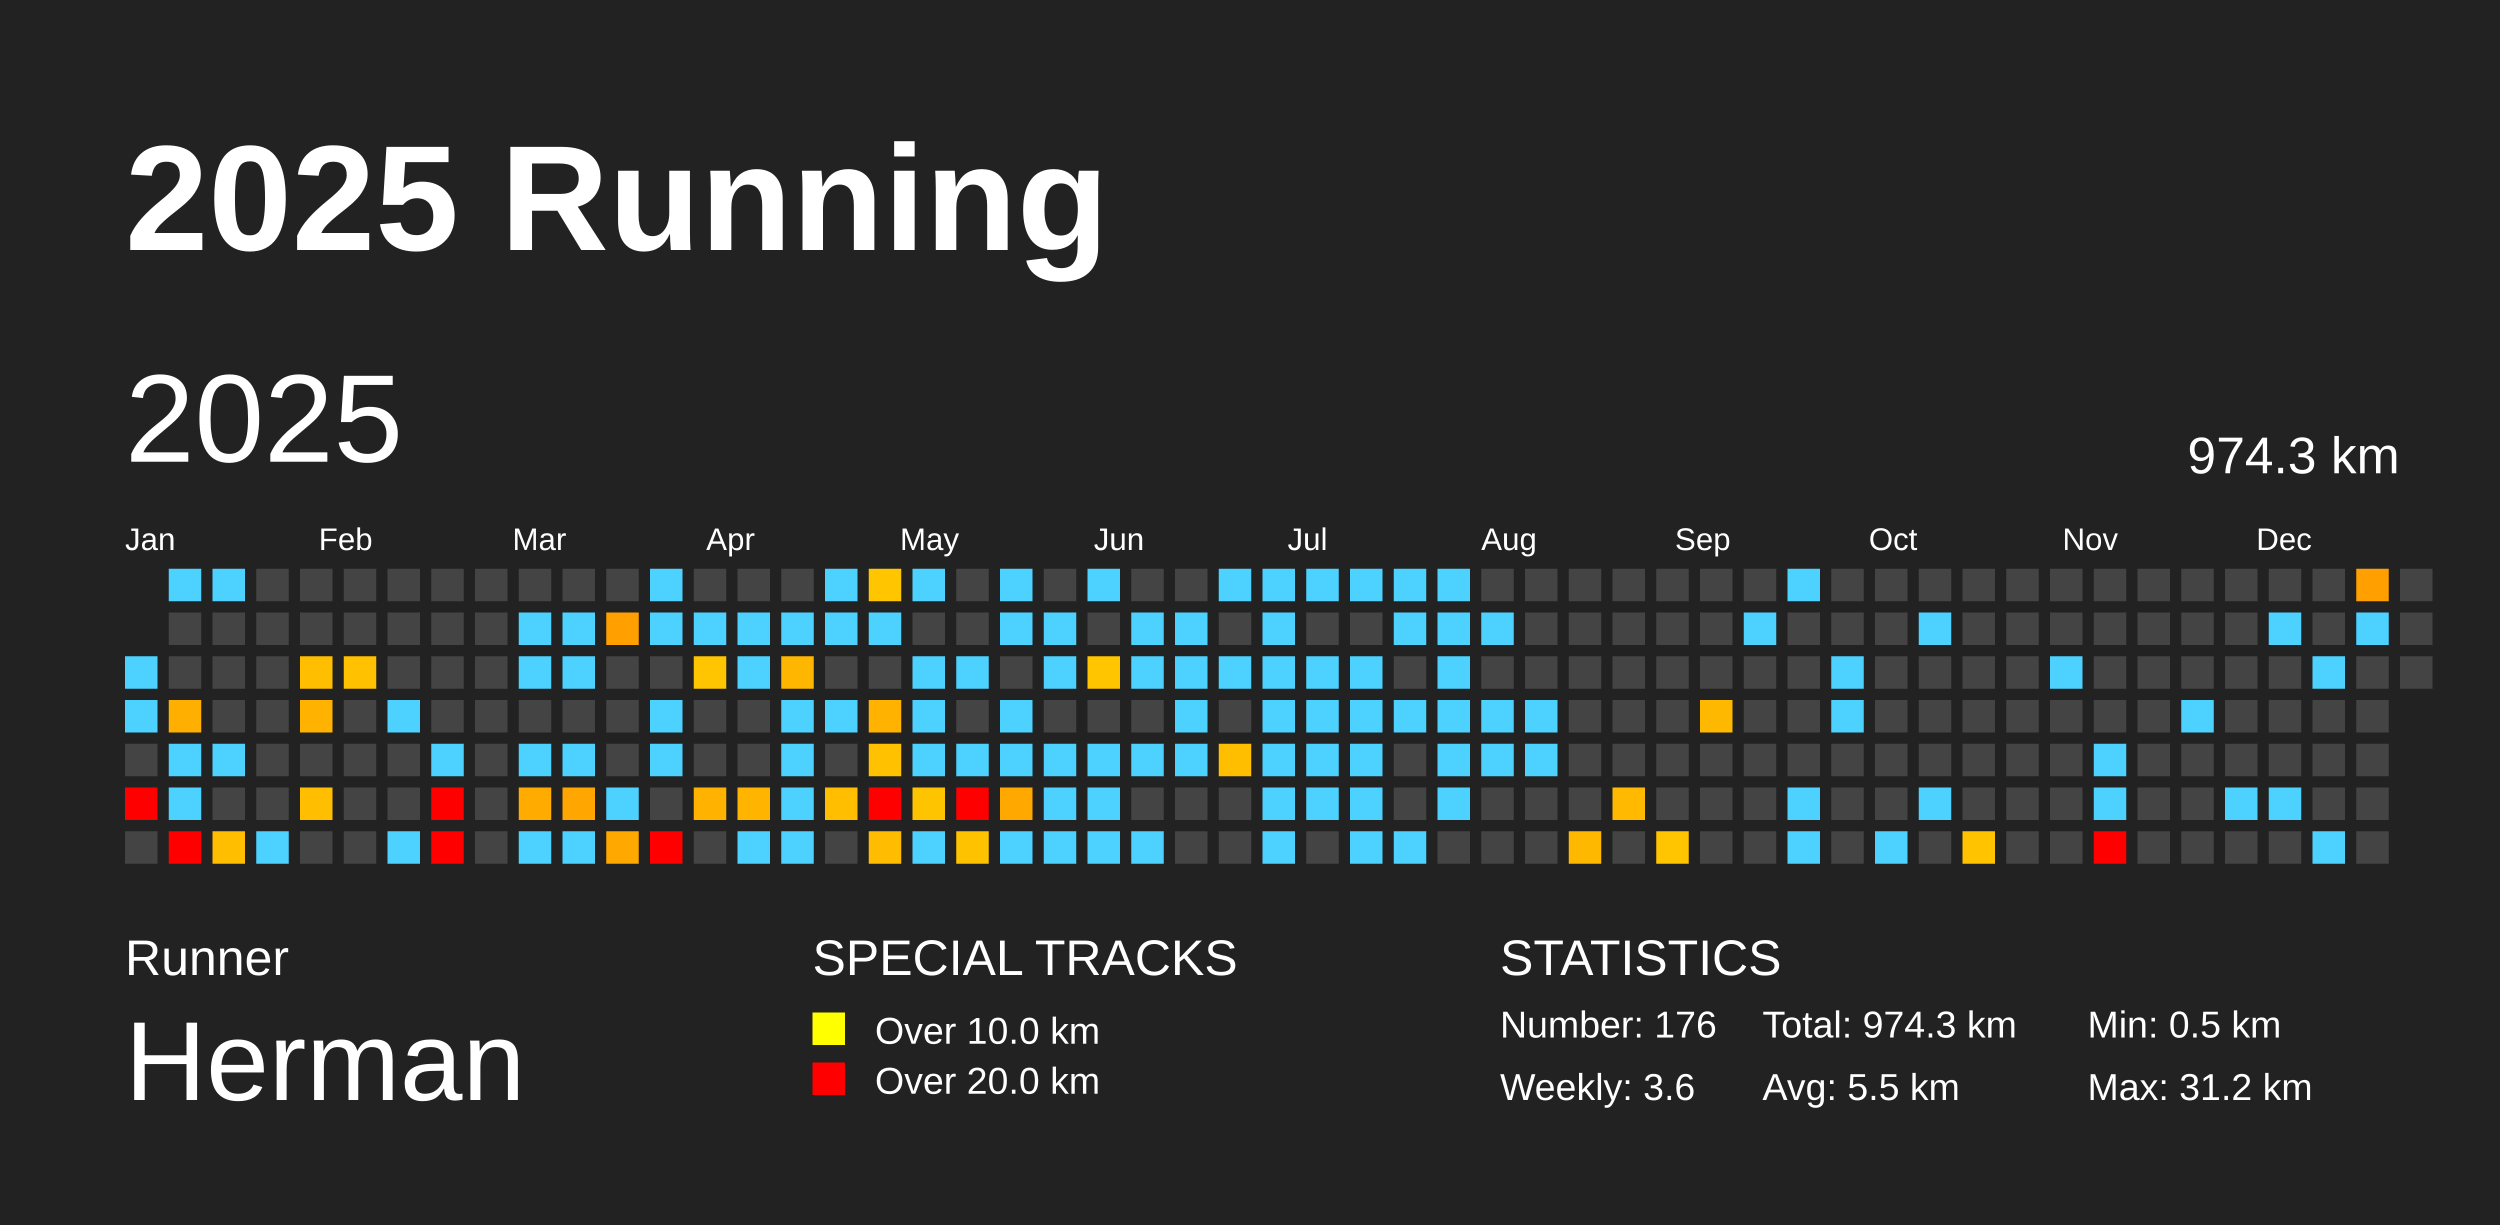
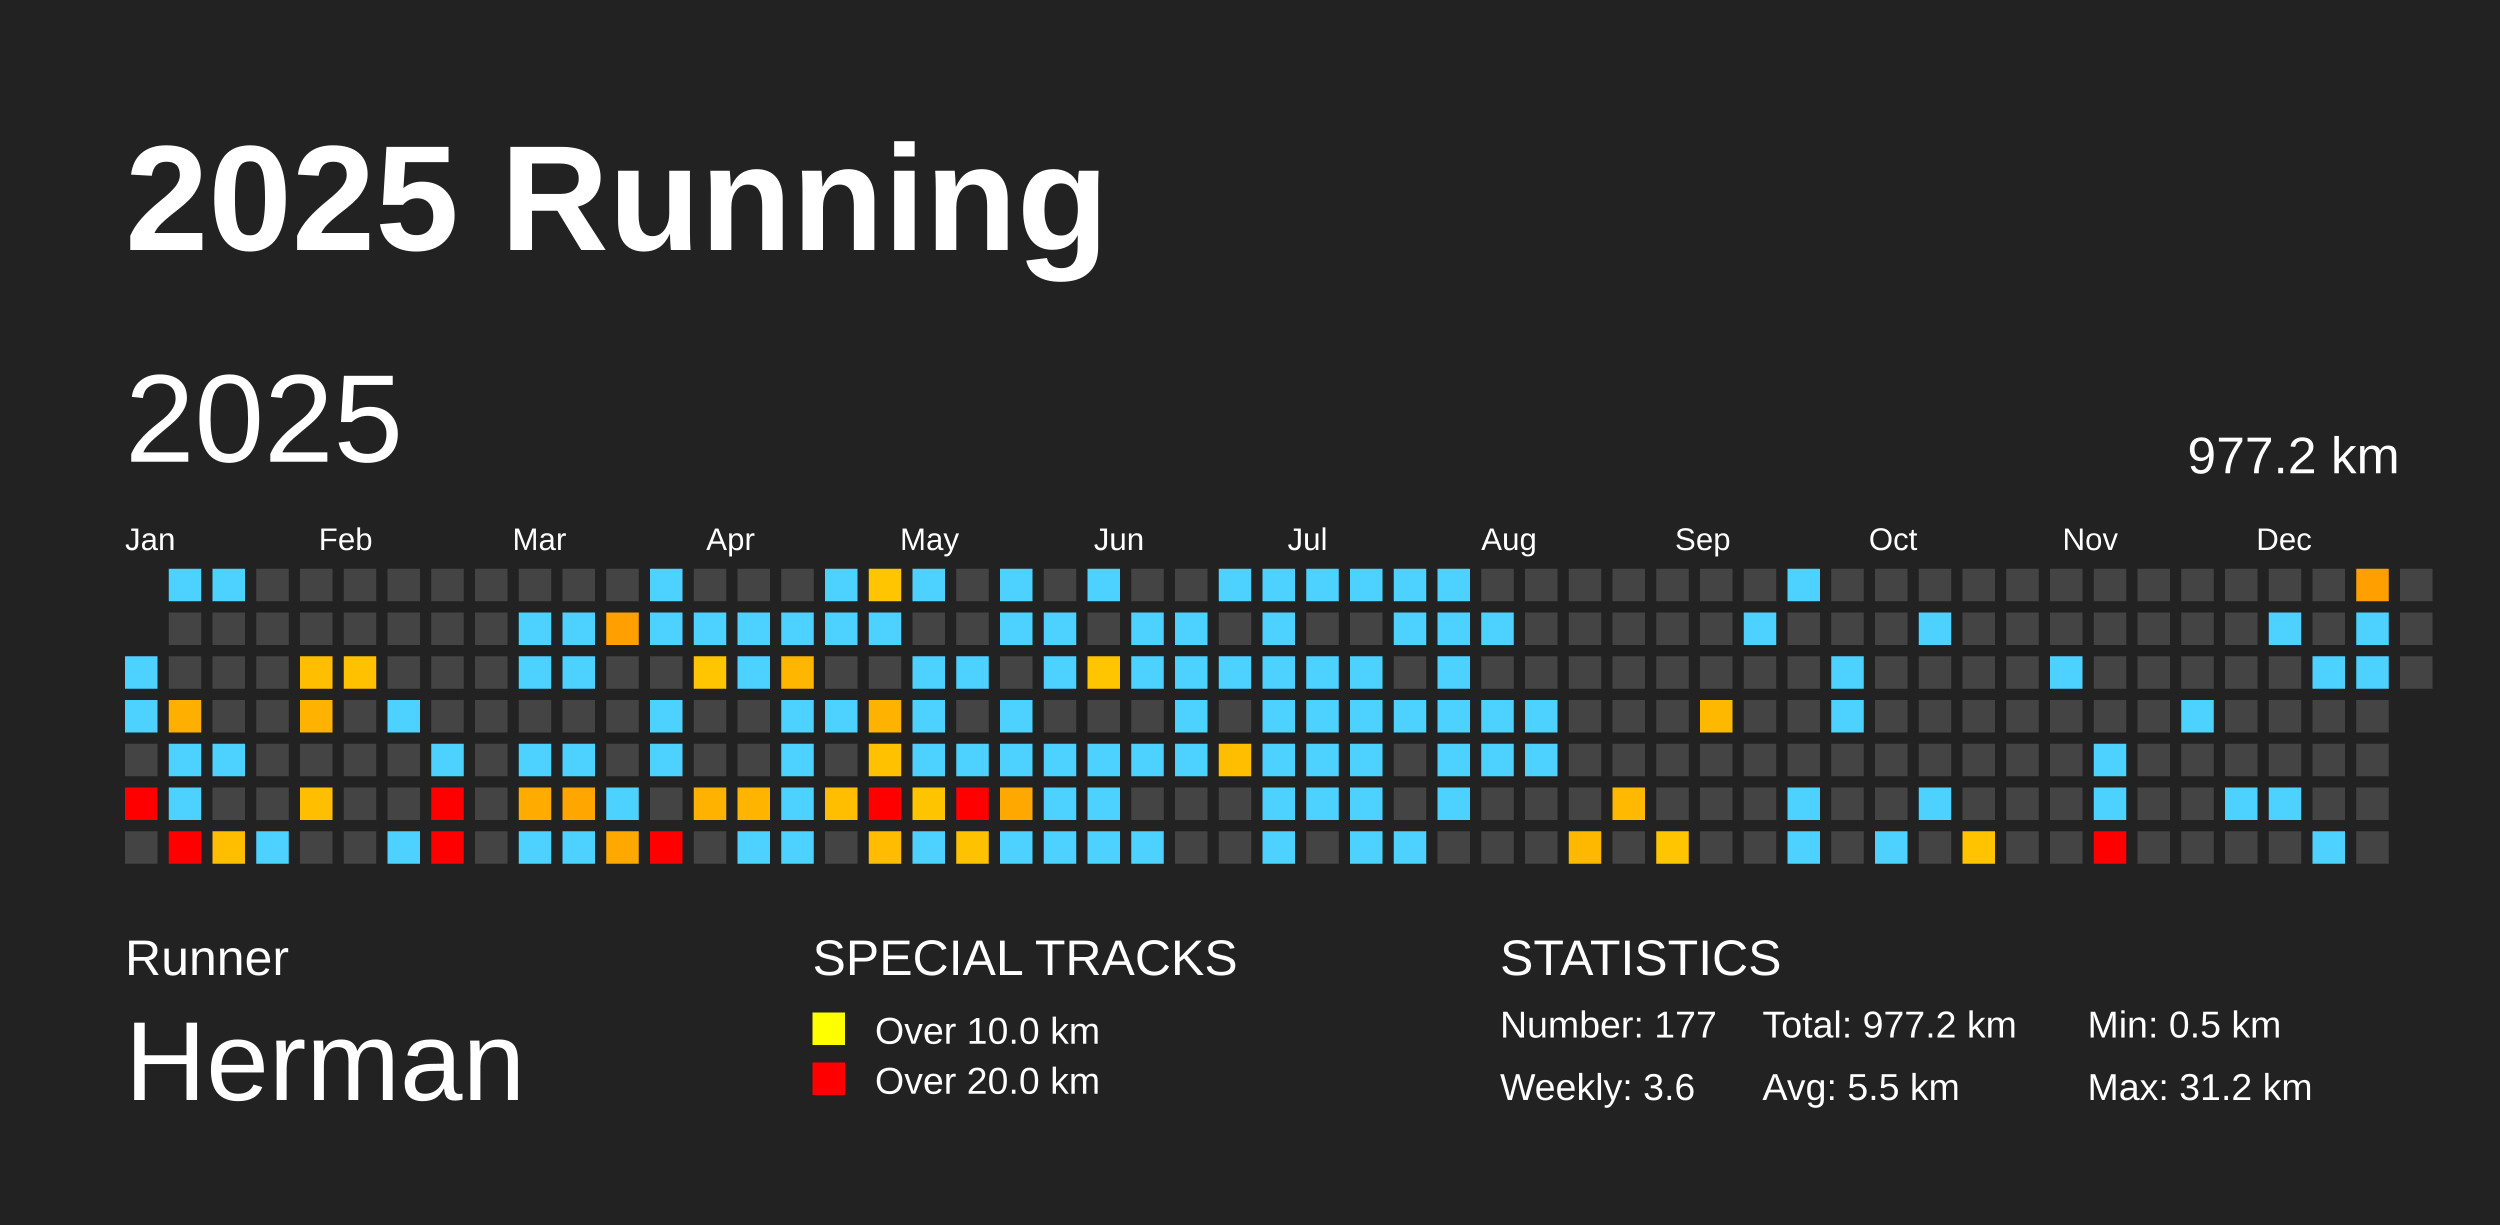
<svg xmlns="http://www.w3.org/2000/svg" baseProfile="full" height="98mm" version="1.1" viewBox="0,0,200,98" width="200mm">
  <defs />
  <rect fill="#222222" height="98" width="200" x="0" y="0" />
  <text fill="#FFFFFF" style="font-size:12px; font-family:Arial; font-weight:bold;" x="10" y="20">2025 Running</text>
  <text fill="#FFFFFF" style="font-size:4px; font-family:Arial" x="10" y="78">Runner</text>
  <text fill="#FFFFFF" style="font-size:9px; font-family:Arial" x="10" y="88">Herman</text>
  <text fill="#FFFFFF" style="font-size:4px; font-family:Arial" x="65" y="78">SPECIAL TRACKS</text>
  <rect fill="yellow" height="2.6" width="2.6" x="65" y="81" />
  <text fill="#FFFFFF" style="font-size:3px; font-family:Arial" x="70" y="83.5">Over 10.0 km</text>
  <rect fill="red" height="2.6" width="2.6" x="65" y="85" />
  <text fill="#FFFFFF" style="font-size:3px; font-family:Arial" x="70" y="87.5">Over 20.0 km</text>
  <text fill="#FFFFFF" style="font-size:4px; font-family:Arial" x="120" y="78">STATISTICS</text>
-   <text fill="#FFFFFF" style="font-size:3px; font-family:Arial" x="120" y="83">Number: 176</text>
+   <text fill="#FFFFFF" style="font-size:3px; font-family:Arial" x="120" y="83">Number: 177</text>
  <text fill="#FFFFFF" style="font-size:3px; font-family:Arial" x="120" y="88">Weekly: 3.6</text>
-   <text fill="#FFFFFF" style="font-size:3px; font-family:Arial" x="141" y="83">Total: 974.3 km</text>
+   <text fill="#FFFFFF" style="font-size:3px; font-family:Arial" x="141" y="83">Total: 977.2 km</text>
  <text fill="#FFFFFF" style="font-size:3px; font-family:Arial" x="141" y="88">Avg: 5.5 km</text>
  <text fill="#FFFFFF" style="font-size:3px; font-family:Arial" x="167" y="83">Min: 0.5 km</text>
  <text fill="#FFFFFF" style="font-size:3px; font-family:Arial" x="167" y="88">Max: 31.2 km</text>
  <text dominant-baseline="hanging" fill="#FFFFFF" style="font-size:10.0px; font-family:Arial;" x="10" y="30">2025</text>
-   <text dominant-baseline="hanging" fill="#FFFFFF" style="font-size:4.125px; font-family:Arial;" x="175" y="35">974.3 km</text>
+   <text dominant-baseline="hanging" fill="#FFFFFF" style="font-size:4.125px; font-family:Arial;" x="175" y="35">977.2 km</text>
  <text fill="#FFFFFF" style="font-size:2.5px; font-family:Arial" x="10.0" y="44">Jan</text>
  <text fill="#FFFFFF" style="font-size:2.5px; font-family:Arial" x="25.5" y="44">Feb</text>
  <text fill="#FFFFFF" style="font-size:2.5px; font-family:Arial" x="41.0" y="44">Mar</text>
  <text fill="#FFFFFF" style="font-size:2.5px; font-family:Arial" x="56.5" y="44">Apr</text>
  <text fill="#FFFFFF" style="font-size:2.5px; font-family:Arial" x="72.0" y="44">May</text>
  <text fill="#FFFFFF" style="font-size:2.5px; font-family:Arial" x="87.5" y="44">Jun</text>
  <text fill="#FFFFFF" style="font-size:2.5px; font-family:Arial" x="103.0" y="44">Jul</text>
  <text fill="#FFFFFF" style="font-size:2.5px; font-family:Arial" x="118.5" y="44">Aug</text>
  <text fill="#FFFFFF" style="font-size:2.5px; font-family:Arial" x="134.0" y="44">Sep</text>
  <text fill="#FFFFFF" style="font-size:2.5px; font-family:Arial" x="149.5" y="44">Oct</text>
  <text fill="#FFFFFF" style="font-size:2.5px; font-family:Arial" x="165.0" y="44">Nov</text>
  <text fill="#FFFFFF" style="font-size:2.5px; font-family:Arial" x="180.5" y="44">Dec</text>
  <rect fill="#4dd2ff" height="2.6" width="2.6" x="10.0" y="52.5" />
  <rect fill="#4dd2ff" height="2.6" width="2.6" x="10.0" y="56.0" />
  <rect fill="#444444" height="2.6" width="2.6" x="10.0" y="59.5" />
  <rect fill="red" height="2.6" width="2.6" x="10.0" y="63.0" />
  <rect fill="#444444" height="2.6" width="2.6" x="10.0" y="66.5" />
  <rect fill="#4dd2ff" height="2.6" width="2.6" x="13.5" y="45.5" />
  <rect fill="#444444" height="2.6" width="2.6" x="13.5" y="49.0" />
  <rect fill="#444444" height="2.6" width="2.6" x="13.5" y="52.5" />
  <rect fill="#ffaf00" height="2.6" width="2.6" x="13.5" y="56.0" />
  <rect fill="#4dd2ff" height="2.6" width="2.6" x="13.5" y="59.5" />
  <rect fill="#4dd2ff" height="2.6" width="2.6" x="13.5" y="63.0" />
  <rect fill="red" height="2.6" width="2.6" x="13.5" y="66.5" />
  <rect fill="#4dd2ff" height="2.6" width="2.6" x="17.0" y="45.5" />
  <rect fill="#444444" height="2.6" width="2.6" x="17.0" y="49.0" />
  <rect fill="#444444" height="2.6" width="2.6" x="17.0" y="52.5" />
  <rect fill="#444444" height="2.6" width="2.6" x="17.0" y="56.0" />
  <rect fill="#4dd2ff" height="2.6" width="2.6" x="17.0" y="59.5" />
  <rect fill="#444444" height="2.6" width="2.6" x="17.0" y="63.0" />
  <rect fill="#ffbe00" height="2.6" width="2.6" x="17.0" y="66.5" />
  <rect fill="#444444" height="2.6" width="2.6" x="20.5" y="45.5" />
  <rect fill="#444444" height="2.6" width="2.6" x="20.5" y="49.0" />
  <rect fill="#444444" height="2.6" width="2.6" x="20.5" y="52.5" />
  <rect fill="#444444" height="2.6" width="2.6" x="20.5" y="56.0" />
  <rect fill="#444444" height="2.6" width="2.6" x="20.5" y="59.5" />
  <rect fill="#444444" height="2.6" width="2.6" x="20.5" y="63.0" />
  <rect fill="#4dd2ff" height="2.6" width="2.6" x="20.5" y="66.5" />
  <rect fill="#444444" height="2.6" width="2.6" x="24.0" y="45.5" />
  <rect fill="#444444" height="2.6" width="2.6" x="24.0" y="49.0" />
  <rect fill="#ffbf00" height="2.6" width="2.6" x="24.0" y="52.5" />
  <rect fill="#ffb300" height="2.6" width="2.6" x="24.0" y="56.0" />
  <rect fill="#444444" height="2.6" width="2.6" x="24.0" y="59.5" />
  <rect fill="#ffbf00" height="2.6" width="2.6" x="24.0" y="63.0" />
  <rect fill="#444444" height="2.6" width="2.6" x="24.0" y="66.5" />
  <rect fill="#444444" height="2.6" width="2.6" x="27.5" y="45.5" />
  <rect fill="#444444" height="2.6" width="2.6" x="27.5" y="49.0" />
  <rect fill="#ffc100" height="2.6" width="2.6" x="27.5" y="52.5" />
  <rect fill="#444444" height="2.6" width="2.6" x="27.5" y="56.0" />
  <rect fill="#444444" height="2.6" width="2.6" x="27.5" y="59.5" />
  <rect fill="#444444" height="2.6" width="2.6" x="27.5" y="63.0" />
  <rect fill="#444444" height="2.6" width="2.6" x="27.5" y="66.5" />
  <rect fill="#444444" height="2.6" width="2.6" x="31.0" y="45.5" />
  <rect fill="#444444" height="2.6" width="2.6" x="31.0" y="49.0" />
  <rect fill="#444444" height="2.6" width="2.6" x="31.0" y="52.5" />
  <rect fill="#4dd2ff" height="2.6" width="2.6" x="31.0" y="56.0" />
  <rect fill="#444444" height="2.6" width="2.6" x="31.0" y="59.5" />
  <rect fill="#444444" height="2.6" width="2.6" x="31.0" y="63.0" />
  <rect fill="#4dd2ff" height="2.6" width="2.6" x="31.0" y="66.5" />
  <rect fill="#444444" height="2.6" width="2.6" x="34.5" y="45.5" />
  <rect fill="#444444" height="2.6" width="2.6" x="34.5" y="49.0" />
  <rect fill="#444444" height="2.6" width="2.6" x="34.5" y="52.5" />
  <rect fill="#444444" height="2.6" width="2.6" x="34.5" y="56.0" />
  <rect fill="#4dd2ff" height="2.6" width="2.6" x="34.5" y="59.5" />
  <rect fill="red" height="2.6" width="2.6" x="34.5" y="63.0" />
  <rect fill="red" height="2.6" width="2.6" x="34.5" y="66.5" />
  <rect fill="#444444" height="2.6" width="2.6" x="38.0" y="45.5" />
  <rect fill="#444444" height="2.6" width="2.6" x="38.0" y="49.0" />
  <rect fill="#444444" height="2.6" width="2.6" x="38.0" y="52.5" />
  <rect fill="#444444" height="2.6" width="2.6" x="38.0" y="56.0" />
  <rect fill="#444444" height="2.6" width="2.6" x="38.0" y="59.5" />
  <rect fill="#444444" height="2.6" width="2.6" x="38.0" y="63.0" />
  <rect fill="#444444" height="2.6" width="2.6" x="38.0" y="66.5" />
  <rect fill="#444444" height="2.6" width="2.6" x="41.5" y="45.5" />
  <rect fill="#4dd2ff" height="2.6" width="2.6" x="41.5" y="49.0" />
  <rect fill="#4dd2ff" height="2.6" width="2.6" x="41.5" y="52.5" />
  <rect fill="#444444" height="2.6" width="2.6" x="41.5" y="56.0" />
  <rect fill="#4dd2ff" height="2.6" width="2.6" x="41.5" y="59.5" />
  <rect fill="#ffab00" height="2.6" width="2.6" x="41.5" y="63.0" />
  <rect fill="#4dd2ff" height="2.6" width="2.6" x="41.5" y="66.5" />
  <rect fill="#444444" height="2.6" width="2.6" x="45.0" y="45.5" />
  <rect fill="#4dd2ff" height="2.6" width="2.6" x="45.0" y="49.0" />
  <rect fill="#4dd2ff" height="2.6" width="2.6" x="45.0" y="52.5" />
  <rect fill="#444444" height="2.6" width="2.6" x="45.0" y="56.0" />
  <rect fill="#4dd2ff" height="2.6" width="2.6" x="45.0" y="59.5" />
  <rect fill="#ffa600" height="2.6" width="2.6" x="45.0" y="63.0" />
  <rect fill="#4dd2ff" height="2.6" width="2.6" x="45.0" y="66.5" />
  <rect fill="#444444" height="2.6" width="2.6" x="48.5" y="45.5" />
  <rect fill="#ff9f00" height="2.6" width="2.6" x="48.5" y="49.0" />
  <rect fill="#444444" height="2.6" width="2.6" x="48.5" y="52.5" />
  <rect fill="#444444" height="2.6" width="2.6" x="48.5" y="56.0" />
  <rect fill="#444444" height="2.6" width="2.6" x="48.5" y="59.5" />
  <rect fill="#4dd2ff" height="2.6" width="2.6" x="48.5" y="63.0" />
  <rect fill="#ffa800" height="2.6" width="2.6" x="48.5" y="66.5" />
  <rect fill="#4dd2ff" height="2.6" width="2.6" x="52.0" y="45.5" />
  <rect fill="#4dd2ff" height="2.6" width="2.6" x="52.0" y="49.0" />
  <rect fill="#444444" height="2.6" width="2.6" x="52.0" y="52.5" />
  <rect fill="#4dd2ff" height="2.6" width="2.6" x="52.0" y="56.0" />
  <rect fill="#4dd2ff" height="2.6" width="2.6" x="52.0" y="59.5" />
  <rect fill="#444444" height="2.6" width="2.6" x="52.0" y="63.0" />
  <rect fill="red" height="2.6" width="2.6" x="52.0" y="66.5" />
  <rect fill="#444444" height="2.6" width="2.6" x="55.5" y="45.5" />
  <rect fill="#4dd2ff" height="2.6" width="2.6" x="55.5" y="49.0" />
  <rect fill="#ffc500" height="2.6" width="2.6" x="55.5" y="52.5" />
  <rect fill="#444444" height="2.6" width="2.6" x="55.5" y="56.0" />
  <rect fill="#444444" height="2.6" width="2.6" x="55.5" y="59.5" />
  <rect fill="#ffb300" height="2.6" width="2.6" x="55.5" y="63.0" />
  <rect fill="#444444" height="2.6" width="2.6" x="55.5" y="66.5" />
  <rect fill="#444444" height="2.6" width="2.6" x="59.0" y="45.5" />
  <rect fill="#4dd2ff" height="2.6" width="2.6" x="59.0" y="49.0" />
  <rect fill="#4dd2ff" height="2.6" width="2.6" x="59.0" y="52.5" />
  <rect fill="#444444" height="2.6" width="2.6" x="59.0" y="56.0" />
  <rect fill="#444444" height="2.6" width="2.6" x="59.0" y="59.5" />
  <rect fill="#ffb400" height="2.6" width="2.6" x="59.0" y="63.0" />
  <rect fill="#4dd2ff" height="2.6" width="2.6" x="59.0" y="66.5" />
  <rect fill="#444444" height="2.6" width="2.6" x="62.5" y="45.5" />
  <rect fill="#4dd2ff" height="2.6" width="2.6" x="62.5" y="49.0" />
  <rect fill="#ffb600" height="2.6" width="2.6" x="62.5" y="52.5" />
  <rect fill="#4dd2ff" height="2.6" width="2.6" x="62.5" y="56.0" />
  <rect fill="#4dd2ff" height="2.6" width="2.6" x="62.5" y="59.5" />
  <rect fill="#4dd2ff" height="2.6" width="2.6" x="62.5" y="63.0" />
  <rect fill="#4dd2ff" height="2.6" width="2.6" x="62.5" y="66.5" />
  <rect fill="#4dd2ff" height="2.6" width="2.6" x="66.0" y="45.5" />
  <rect fill="#4dd2ff" height="2.6" width="2.6" x="66.0" y="49.0" />
  <rect fill="#444444" height="2.6" width="2.6" x="66.0" y="52.5" />
  <rect fill="#4dd2ff" height="2.6" width="2.6" x="66.0" y="56.0" />
  <rect fill="#444444" height="2.6" width="2.6" x="66.0" y="59.5" />
  <rect fill="#ffbf00" height="2.6" width="2.6" x="66.0" y="63.0" />
  <rect fill="#444444" height="2.6" width="2.6" x="66.0" y="66.5" />
  <rect fill="#ffc600" height="2.6" width="2.6" x="69.5" y="45.5" />
  <rect fill="#4dd2ff" height="2.6" width="2.6" x="69.5" y="49.0" />
  <rect fill="#444444" height="2.6" width="2.6" x="69.5" y="52.5" />
  <rect fill="#ffb200" height="2.6" width="2.6" x="69.5" y="56.0" />
  <rect fill="#ffc100" height="2.6" width="2.6" x="69.5" y="59.5" />
  <rect fill="red" height="2.6" width="2.6" x="69.5" y="63.0" />
  <rect fill="#ffbc00" height="2.6" width="2.6" x="69.5" y="66.5" />
  <rect fill="#4dd2ff" height="2.6" width="2.6" x="73.0" y="45.5" />
  <rect fill="#444444" height="2.6" width="2.6" x="73.0" y="49.0" />
  <rect fill="#4dd2ff" height="2.6" width="2.6" x="73.0" y="52.5" />
  <rect fill="#4dd2ff" height="2.6" width="2.6" x="73.0" y="56.0" />
  <rect fill="#4dd2ff" height="2.6" width="2.6" x="73.0" y="59.5" />
  <rect fill="#ffc400" height="2.6" width="2.6" x="73.0" y="63.0" />
  <rect fill="#4dd2ff" height="2.6" width="2.6" x="73.0" y="66.5" />
  <rect fill="#444444" height="2.6" width="2.6" x="76.5" y="45.5" />
  <rect fill="#444444" height="2.6" width="2.6" x="76.5" y="49.0" />
  <rect fill="#4dd2ff" height="2.6" width="2.6" x="76.5" y="52.5" />
  <rect fill="#444444" height="2.6" width="2.6" x="76.5" y="56.0" />
  <rect fill="#4dd2ff" height="2.6" width="2.6" x="76.5" y="59.5" />
  <rect fill="red" height="2.6" width="2.6" x="76.5" y="63.0" />
  <rect fill="#ffc200" height="2.6" width="2.6" x="76.5" y="66.5" />
  <rect fill="#4dd2ff" height="2.6" width="2.6" x="80.0" y="45.5" />
  <rect fill="#4dd2ff" height="2.6" width="2.6" x="80.0" y="49.0" />
  <rect fill="#444444" height="2.6" width="2.6" x="80.0" y="52.5" />
  <rect fill="#4dd2ff" height="2.6" width="2.6" x="80.0" y="56.0" />
  <rect fill="#4dd2ff" height="2.6" width="2.6" x="80.0" y="59.5" />
  <rect fill="#ffa800" height="2.6" width="2.6" x="80.0" y="63.0" />
  <rect fill="#4dd2ff" height="2.6" width="2.6" x="80.0" y="66.5" />
  <rect fill="#444444" height="2.6" width="2.6" x="83.5" y="45.5" />
  <rect fill="#4dd2ff" height="2.6" width="2.6" x="83.5" y="49.0" />
  <rect fill="#4dd2ff" height="2.6" width="2.6" x="83.5" y="52.5" />
  <rect fill="#444444" height="2.6" width="2.6" x="83.5" y="56.0" />
  <rect fill="#4dd2ff" height="2.6" width="2.6" x="83.5" y="59.5" />
  <rect fill="#4dd2ff" height="2.6" width="2.6" x="83.5" y="63.0" />
  <rect fill="#4dd2ff" height="2.6" width="2.6" x="83.5" y="66.5" />
  <rect fill="#4dd2ff" height="2.6" width="2.6" x="87.0" y="45.5" />
  <rect fill="#444444" height="2.6" width="2.6" x="87.0" y="49.0" />
  <rect fill="#ffc600" height="2.6" width="2.6" x="87.0" y="52.5" />
  <rect fill="#444444" height="2.6" width="2.6" x="87.0" y="56.0" />
  <rect fill="#4dd2ff" height="2.6" width="2.6" x="87.0" y="59.5" />
  <rect fill="#4dd2ff" height="2.6" width="2.6" x="87.0" y="63.0" />
  <rect fill="#4dd2ff" height="2.6" width="2.6" x="87.0" y="66.5" />
  <rect fill="#444444" height="2.6" width="2.6" x="90.5" y="45.5" />
  <rect fill="#4dd2ff" height="2.6" width="2.6" x="90.5" y="49.0" />
  <rect fill="#4dd2ff" height="2.6" width="2.6" x="90.5" y="52.5" />
  <rect fill="#444444" height="2.6" width="2.6" x="90.5" y="56.0" />
  <rect fill="#4dd2ff" height="2.6" width="2.6" x="90.5" y="59.5" />
  <rect fill="#444444" height="2.6" width="2.6" x="90.5" y="63.0" />
  <rect fill="#4dd2ff" height="2.6" width="2.6" x="90.5" y="66.5" />
  <rect fill="#444444" height="2.6" width="2.6" x="94.0" y="45.5" />
  <rect fill="#4dd2ff" height="2.6" width="2.6" x="94.0" y="49.0" />
  <rect fill="#4dd2ff" height="2.6" width="2.6" x="94.0" y="52.5" />
  <rect fill="#4dd2ff" height="2.6" width="2.6" x="94.0" y="56.0" />
  <rect fill="#4dd2ff" height="2.6" width="2.6" x="94.0" y="59.5" />
  <rect fill="#444444" height="2.6" width="2.6" x="94.0" y="63.0" />
  <rect fill="#444444" height="2.6" width="2.6" x="94.0" y="66.5" />
  <rect fill="#4dd2ff" height="2.6" width="2.6" x="97.5" y="45.5" />
  <rect fill="#444444" height="2.6" width="2.6" x="97.5" y="49.0" />
  <rect fill="#4dd2ff" height="2.6" width="2.6" x="97.5" y="52.5" />
  <rect fill="#444444" height="2.6" width="2.6" x="97.5" y="56.0" />
  <rect fill="#ffbf00" height="2.6" width="2.6" x="97.5" y="59.5" />
  <rect fill="#444444" height="2.6" width="2.6" x="97.5" y="63.0" />
  <rect fill="#444444" height="2.6" width="2.6" x="97.5" y="66.5" />
  <rect fill="#4dd2ff" height="2.6" width="2.6" x="101.0" y="45.5" />
  <rect fill="#4dd2ff" height="2.6" width="2.6" x="101.0" y="49.0" />
  <rect fill="#4dd2ff" height="2.6" width="2.6" x="101.0" y="52.5" />
  <rect fill="#4dd2ff" height="2.6" width="2.6" x="101.0" y="56.0" />
  <rect fill="#4dd2ff" height="2.6" width="2.6" x="101.0" y="59.5" />
  <rect fill="#4dd2ff" height="2.6" width="2.6" x="101.0" y="63.0" />
  <rect fill="#4dd2ff" height="2.6" width="2.6" x="101.0" y="66.5" />
  <rect fill="#4dd2ff" height="2.6" width="2.6" x="104.5" y="45.5" />
  <rect fill="#444444" height="2.6" width="2.6" x="104.5" y="49.0" />
  <rect fill="#4dd2ff" height="2.6" width="2.6" x="104.5" y="52.5" />
  <rect fill="#4dd2ff" height="2.6" width="2.6" x="104.5" y="56.0" />
  <rect fill="#4dd2ff" height="2.6" width="2.6" x="104.5" y="59.5" />
  <rect fill="#4dd2ff" height="2.6" width="2.6" x="104.5" y="63.0" />
  <rect fill="#444444" height="2.6" width="2.6" x="104.5" y="66.5" />
  <rect fill="#4dd2ff" height="2.6" width="2.6" x="108.0" y="45.5" />
  <rect fill="#444444" height="2.6" width="2.6" x="108.0" y="49.0" />
  <rect fill="#4dd2ff" height="2.6" width="2.6" x="108.0" y="52.5" />
  <rect fill="#4dd2ff" height="2.6" width="2.6" x="108.0" y="56.0" />
  <rect fill="#4dd2ff" height="2.6" width="2.6" x="108.0" y="59.5" />
  <rect fill="#4dd2ff" height="2.6" width="2.6" x="108.0" y="63.0" />
  <rect fill="#4dd2ff" height="2.6" width="2.6" x="108.0" y="66.5" />
  <rect fill="#4dd2ff" height="2.6" width="2.6" x="111.5" y="45.5" />
  <rect fill="#4dd2ff" height="2.6" width="2.6" x="111.5" y="49.0" />
  <rect fill="#444444" height="2.6" width="2.6" x="111.5" y="52.5" />
  <rect fill="#4dd2ff" height="2.6" width="2.6" x="111.5" y="56.0" />
  <rect fill="#444444" height="2.6" width="2.6" x="111.5" y="59.5" />
  <rect fill="#444444" height="2.6" width="2.6" x="111.5" y="63.0" />
  <rect fill="#4dd2ff" height="2.6" width="2.6" x="111.5" y="66.5" />
  <rect fill="#4dd2ff" height="2.6" width="2.6" x="115.0" y="45.5" />
  <rect fill="#4dd2ff" height="2.6" width="2.6" x="115.0" y="49.0" />
  <rect fill="#4dd2ff" height="2.6" width="2.6" x="115.0" y="52.5" />
  <rect fill="#4dd2ff" height="2.6" width="2.6" x="115.0" y="56.0" />
  <rect fill="#4dd2ff" height="2.6" width="2.6" x="115.0" y="59.5" />
  <rect fill="#4dd2ff" height="2.6" width="2.6" x="115.0" y="63.0" />
  <rect fill="#444444" height="2.6" width="2.6" x="115.0" y="66.5" />
  <rect fill="#444444" height="2.6" width="2.6" x="118.5" y="45.5" />
  <rect fill="#4dd2ff" height="2.6" width="2.6" x="118.5" y="49.0" />
  <rect fill="#444444" height="2.6" width="2.6" x="118.5" y="52.5" />
  <rect fill="#4dd2ff" height="2.6" width="2.6" x="118.5" y="56.0" />
  <rect fill="#4dd2ff" height="2.6" width="2.6" x="118.5" y="59.5" />
  <rect fill="#444444" height="2.6" width="2.6" x="118.5" y="63.0" />
  <rect fill="#444444" height="2.6" width="2.6" x="118.5" y="66.5" />
  <rect fill="#444444" height="2.6" width="2.6" x="122.0" y="45.5" />
  <rect fill="#444444" height="2.6" width="2.6" x="122.0" y="49.0" />
  <rect fill="#444444" height="2.6" width="2.6" x="122.0" y="52.5" />
  <rect fill="#4dd2ff" height="2.6" width="2.6" x="122.0" y="56.0" />
  <rect fill="#4dd2ff" height="2.6" width="2.6" x="122.0" y="59.5" />
  <rect fill="#444444" height="2.6" width="2.6" x="122.0" y="63.0" />
  <rect fill="#444444" height="2.6" width="2.6" x="122.0" y="66.5" />
  <rect fill="#444444" height="2.6" width="2.6" x="125.5" y="45.5" />
  <rect fill="#444444" height="2.6" width="2.6" x="125.5" y="49.0" />
  <rect fill="#444444" height="2.6" width="2.6" x="125.5" y="52.5" />
  <rect fill="#444444" height="2.6" width="2.6" x="125.5" y="56.0" />
  <rect fill="#444444" height="2.6" width="2.6" x="125.5" y="59.5" />
  <rect fill="#444444" height="2.6" width="2.6" x="125.5" y="63.0" />
  <rect fill="#ffb800" height="2.6" width="2.6" x="125.5" y="66.5" />
  <rect fill="#444444" height="2.6" width="2.6" x="129.0" y="45.5" />
  <rect fill="#444444" height="2.6" width="2.6" x="129.0" y="49.0" />
  <rect fill="#444444" height="2.6" width="2.6" x="129.0" y="52.5" />
  <rect fill="#444444" height="2.6" width="2.6" x="129.0" y="56.0" />
  <rect fill="#444444" height="2.6" width="2.6" x="129.0" y="59.5" />
  <rect fill="#ffb900" height="2.6" width="2.6" x="129.0" y="63.0" />
  <rect fill="#444444" height="2.6" width="2.6" x="129.0" y="66.5" />
  <rect fill="#444444" height="2.6" width="2.6" x="132.5" y="45.5" />
  <rect fill="#444444" height="2.6" width="2.6" x="132.5" y="49.0" />
  <rect fill="#444444" height="2.6" width="2.6" x="132.5" y="52.5" />
  <rect fill="#444444" height="2.6" width="2.6" x="132.5" y="56.0" />
  <rect fill="#444444" height="2.6" width="2.6" x="132.5" y="59.5" />
  <rect fill="#444444" height="2.6" width="2.6" x="132.5" y="63.0" />
  <rect fill="#ffc500" height="2.6" width="2.6" x="132.5" y="66.5" />
  <rect fill="#444444" height="2.6" width="2.6" x="136.0" y="45.5" />
  <rect fill="#444444" height="2.6" width="2.6" x="136.0" y="49.0" />
  <rect fill="#444444" height="2.6" width="2.6" x="136.0" y="52.5" />
  <rect fill="#ffb800" height="2.6" width="2.6" x="136.0" y="56.0" />
  <rect fill="#444444" height="2.6" width="2.6" x="136.0" y="59.5" />
  <rect fill="#444444" height="2.6" width="2.6" x="136.0" y="63.0" />
  <rect fill="#444444" height="2.6" width="2.6" x="136.0" y="66.5" />
  <rect fill="#444444" height="2.6" width="2.6" x="139.5" y="45.5" />
  <rect fill="#4dd2ff" height="2.6" width="2.6" x="139.5" y="49.0" />
  <rect fill="#444444" height="2.6" width="2.6" x="139.5" y="52.5" />
  <rect fill="#444444" height="2.6" width="2.6" x="139.5" y="56.0" />
  <rect fill="#444444" height="2.6" width="2.6" x="139.5" y="59.5" />
  <rect fill="#444444" height="2.6" width="2.6" x="139.5" y="63.0" />
  <rect fill="#444444" height="2.6" width="2.6" x="139.5" y="66.5" />
  <rect fill="#4dd2ff" height="2.6" width="2.6" x="143.0" y="45.5" />
  <rect fill="#444444" height="2.6" width="2.6" x="143.0" y="49.0" />
  <rect fill="#444444" height="2.6" width="2.6" x="143.0" y="52.5" />
  <rect fill="#444444" height="2.6" width="2.6" x="143.0" y="56.0" />
  <rect fill="#444444" height="2.6" width="2.6" x="143.0" y="59.5" />
  <rect fill="#4dd2ff" height="2.6" width="2.6" x="143.0" y="63.0" />
  <rect fill="#4dd2ff" height="2.6" width="2.6" x="143.0" y="66.5" />
  <rect fill="#444444" height="2.6" width="2.6" x="146.5" y="45.5" />
  <rect fill="#444444" height="2.6" width="2.6" x="146.5" y="49.0" />
  <rect fill="#4dd2ff" height="2.6" width="2.6" x="146.5" y="52.5" />
  <rect fill="#4dd2ff" height="2.6" width="2.6" x="146.5" y="56.0" />
  <rect fill="#444444" height="2.6" width="2.6" x="146.5" y="59.5" />
  <rect fill="#444444" height="2.6" width="2.6" x="146.5" y="63.0" />
  <rect fill="#444444" height="2.6" width="2.6" x="146.5" y="66.5" />
  <rect fill="#444444" height="2.6" width="2.6" x="150.0" y="45.5" />
  <rect fill="#444444" height="2.6" width="2.6" x="150.0" y="49.0" />
  <rect fill="#444444" height="2.6" width="2.6" x="150.0" y="52.5" />
  <rect fill="#444444" height="2.6" width="2.6" x="150.0" y="56.0" />
  <rect fill="#444444" height="2.6" width="2.6" x="150.0" y="59.5" />
  <rect fill="#444444" height="2.6" width="2.6" x="150.0" y="63.0" />
  <rect fill="#4dd2ff" height="2.6" width="2.6" x="150.0" y="66.5" />
  <rect fill="#444444" height="2.6" width="2.6" x="153.5" y="45.5" />
  <rect fill="#4dd2ff" height="2.6" width="2.6" x="153.5" y="49.0" />
  <rect fill="#444444" height="2.6" width="2.6" x="153.5" y="52.5" />
  <rect fill="#444444" height="2.6" width="2.6" x="153.5" y="56.0" />
  <rect fill="#444444" height="2.6" width="2.6" x="153.5" y="59.5" />
  <rect fill="#4dd2ff" height="2.6" width="2.6" x="153.5" y="63.0" />
  <rect fill="#444444" height="2.6" width="2.6" x="153.5" y="66.5" />
  <rect fill="#444444" height="2.6" width="2.6" x="157.0" y="45.5" />
  <rect fill="#444444" height="2.6" width="2.6" x="157.0" y="49.0" />
  <rect fill="#444444" height="2.6" width="2.6" x="157.0" y="52.5" />
  <rect fill="#444444" height="2.6" width="2.6" x="157.0" y="56.0" />
  <rect fill="#444444" height="2.6" width="2.6" x="157.0" y="59.5" />
  <rect fill="#444444" height="2.6" width="2.6" x="157.0" y="63.0" />
  <rect fill="#ffc300" height="2.6" width="2.6" x="157.0" y="66.5" />
  <rect fill="#444444" height="2.6" width="2.6" x="160.5" y="45.5" />
  <rect fill="#444444" height="2.6" width="2.6" x="160.5" y="49.0" />
  <rect fill="#444444" height="2.6" width="2.6" x="160.5" y="52.5" />
  <rect fill="#444444" height="2.6" width="2.6" x="160.5" y="56.0" />
  <rect fill="#444444" height="2.6" width="2.6" x="160.5" y="59.5" />
  <rect fill="#444444" height="2.6" width="2.6" x="160.5" y="63.0" />
  <rect fill="#444444" height="2.6" width="2.6" x="160.5" y="66.5" />
  <rect fill="#444444" height="2.6" width="2.6" x="164.0" y="45.5" />
  <rect fill="#444444" height="2.6" width="2.6" x="164.0" y="49.0" />
  <rect fill="#4dd2ff" height="2.6" width="2.6" x="164.0" y="52.5" />
  <rect fill="#444444" height="2.6" width="2.6" x="164.0" y="56.0" />
  <rect fill="#444444" height="2.6" width="2.6" x="164.0" y="59.5" />
  <rect fill="#444444" height="2.6" width="2.6" x="164.0" y="63.0" />
  <rect fill="#444444" height="2.6" width="2.6" x="164.0" y="66.5" />
  <rect fill="#444444" height="2.6" width="2.6" x="167.5" y="45.5" />
  <rect fill="#444444" height="2.6" width="2.6" x="167.5" y="49.0" />
  <rect fill="#444444" height="2.6" width="2.6" x="167.5" y="52.5" />
  <rect fill="#444444" height="2.6" width="2.6" x="167.5" y="56.0" />
  <rect fill="#4dd2ff" height="2.6" width="2.6" x="167.5" y="59.5" />
  <rect fill="#4dd2ff" height="2.6" width="2.6" x="167.5" y="63.0" />
  <rect fill="red" height="2.6" width="2.6" x="167.5" y="66.5" />
  <rect fill="#444444" height="2.6" width="2.6" x="171.0" y="45.5" />
  <rect fill="#444444" height="2.6" width="2.6" x="171.0" y="49.0" />
  <rect fill="#444444" height="2.6" width="2.6" x="171.0" y="52.5" />
  <rect fill="#444444" height="2.6" width="2.6" x="171.0" y="56.0" />
  <rect fill="#444444" height="2.6" width="2.6" x="171.0" y="59.5" />
  <rect fill="#444444" height="2.6" width="2.6" x="171.0" y="63.0" />
  <rect fill="#444444" height="2.6" width="2.6" x="171.0" y="66.5" />
  <rect fill="#444444" height="2.6" width="2.6" x="174.5" y="45.5" />
  <rect fill="#444444" height="2.6" width="2.6" x="174.5" y="49.0" />
  <rect fill="#444444" height="2.6" width="2.6" x="174.5" y="52.5" />
  <rect fill="#4dd2ff" height="2.6" width="2.6" x="174.5" y="56.0" />
  <rect fill="#444444" height="2.6" width="2.6" x="174.5" y="59.5" />
  <rect fill="#444444" height="2.6" width="2.6" x="174.5" y="63.0" />
  <rect fill="#444444" height="2.6" width="2.6" x="174.5" y="66.5" />
  <rect fill="#444444" height="2.6" width="2.6" x="178.0" y="45.5" />
  <rect fill="#444444" height="2.6" width="2.6" x="178.0" y="49.0" />
  <rect fill="#444444" height="2.6" width="2.6" x="178.0" y="52.5" />
  <rect fill="#444444" height="2.6" width="2.6" x="178.0" y="56.0" />
  <rect fill="#444444" height="2.6" width="2.6" x="178.0" y="59.5" />
  <rect fill="#4dd2ff" height="2.6" width="2.6" x="178.0" y="63.0" />
  <rect fill="#444444" height="2.6" width="2.6" x="178.0" y="66.5" />
  <rect fill="#444444" height="2.6" width="2.6" x="181.5" y="45.5" />
  <rect fill="#4dd2ff" height="2.6" width="2.6" x="181.5" y="49.0" />
  <rect fill="#444444" height="2.6" width="2.6" x="181.5" y="52.5" />
  <rect fill="#444444" height="2.6" width="2.6" x="181.5" y="56.0" />
  <rect fill="#444444" height="2.6" width="2.6" x="181.5" y="59.5" />
  <rect fill="#4dd2ff" height="2.6" width="2.6" x="181.5" y="63.0" />
  <rect fill="#444444" height="2.6" width="2.6" x="181.5" y="66.5" />
  <rect fill="#444444" height="2.6" width="2.6" x="185.0" y="45.5" />
  <rect fill="#444444" height="2.6" width="2.6" x="185.0" y="49.0" />
  <rect fill="#4dd2ff" height="2.6" width="2.6" x="185.0" y="52.5" />
  <rect fill="#444444" height="2.6" width="2.6" x="185.0" y="56.0" />
  <rect fill="#444444" height="2.6" width="2.6" x="185.0" y="59.5" />
  <rect fill="#444444" height="2.6" width="2.6" x="185.0" y="63.0" />
  <rect fill="#4dd2ff" height="2.6" width="2.6" x="185.0" y="66.5" />
  <rect fill="#ff9f00" height="2.6" width="2.6" x="188.5" y="45.5" />
  <rect fill="#4dd2ff" height="2.6" width="2.6" x="188.5" y="49.0" />
-   <rect fill="#444444" height="2.6" width="2.6" x="188.5" y="52.5" />
+   <rect fill="#4dd2ff" height="2.6" width="2.6" x="188.5" y="52.5" />
  <rect fill="#444444" height="2.6" width="2.6" x="188.5" y="56.0" />
  <rect fill="#444444" height="2.6" width="2.6" x="188.5" y="59.5" />
  <rect fill="#444444" height="2.6" width="2.6" x="188.5" y="63.0" />
  <rect fill="#444444" height="2.6" width="2.6" x="188.5" y="66.5" />
  <rect fill="#444444" height="2.6" width="2.6" x="192.0" y="45.5" />
  <rect fill="#444444" height="2.6" width="2.6" x="192.0" y="49.0" />
  <rect fill="#444444" height="2.6" width="2.6" x="192.0" y="52.5" />
</svg>
